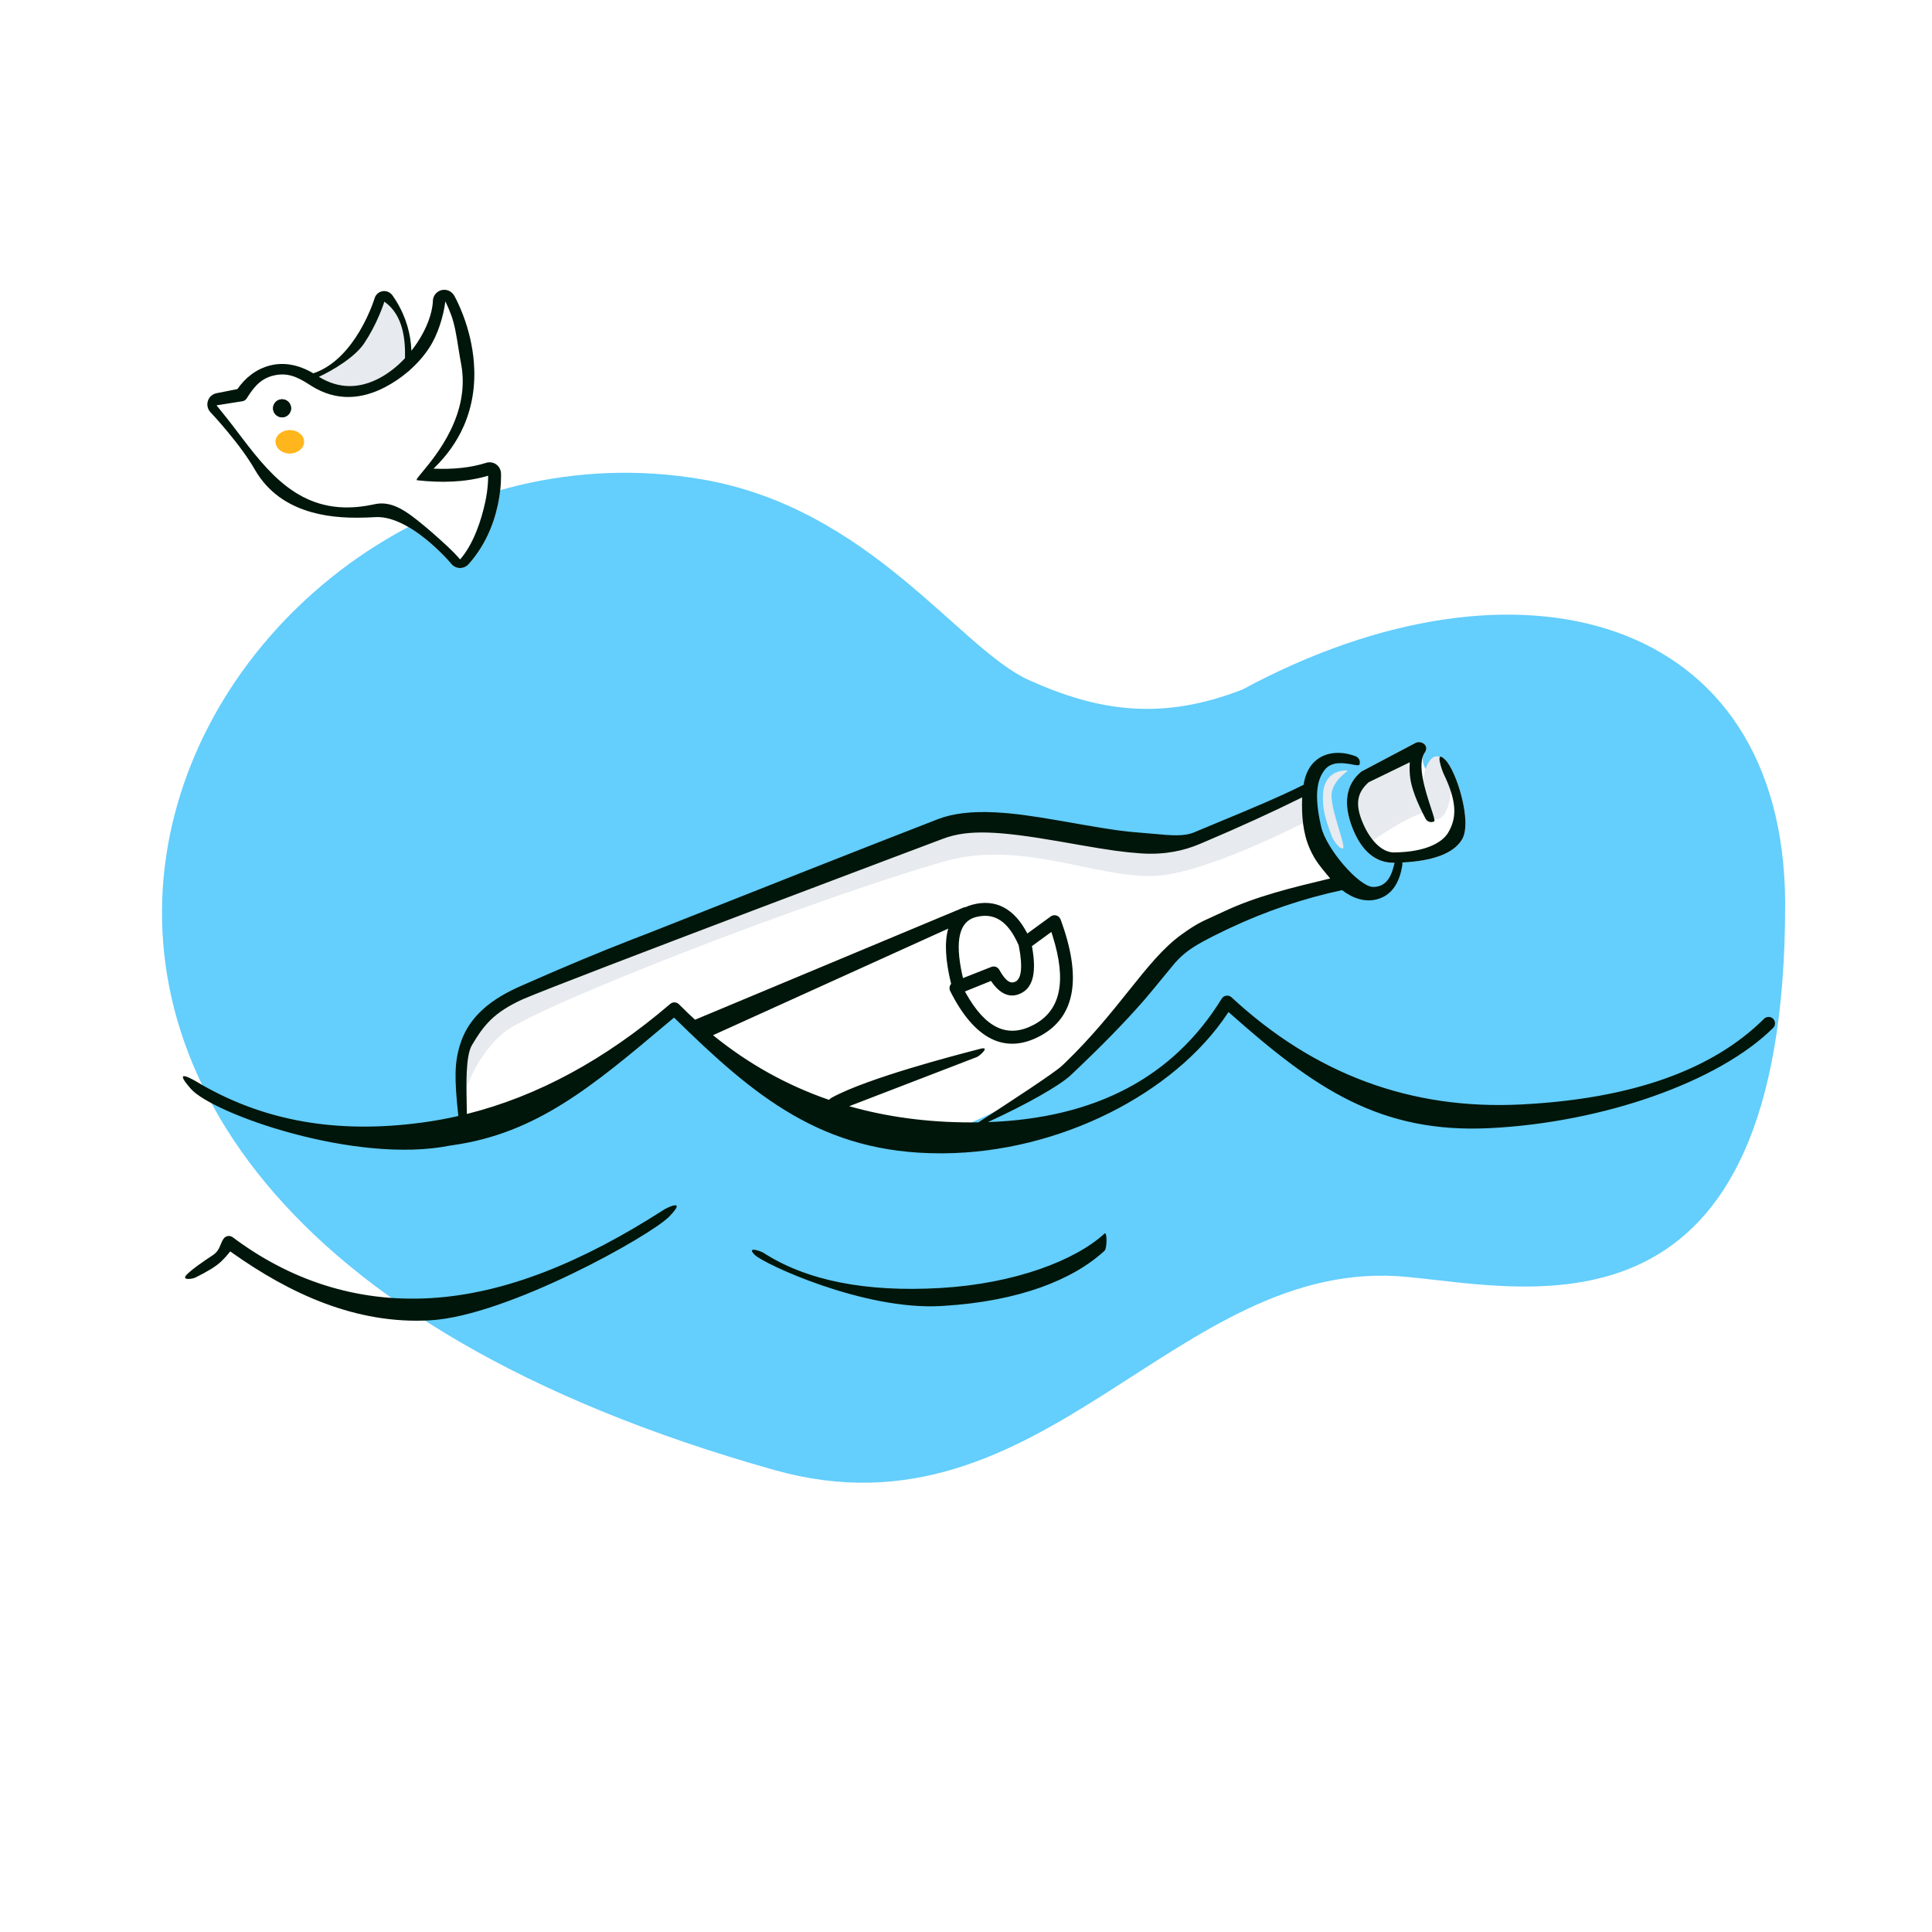
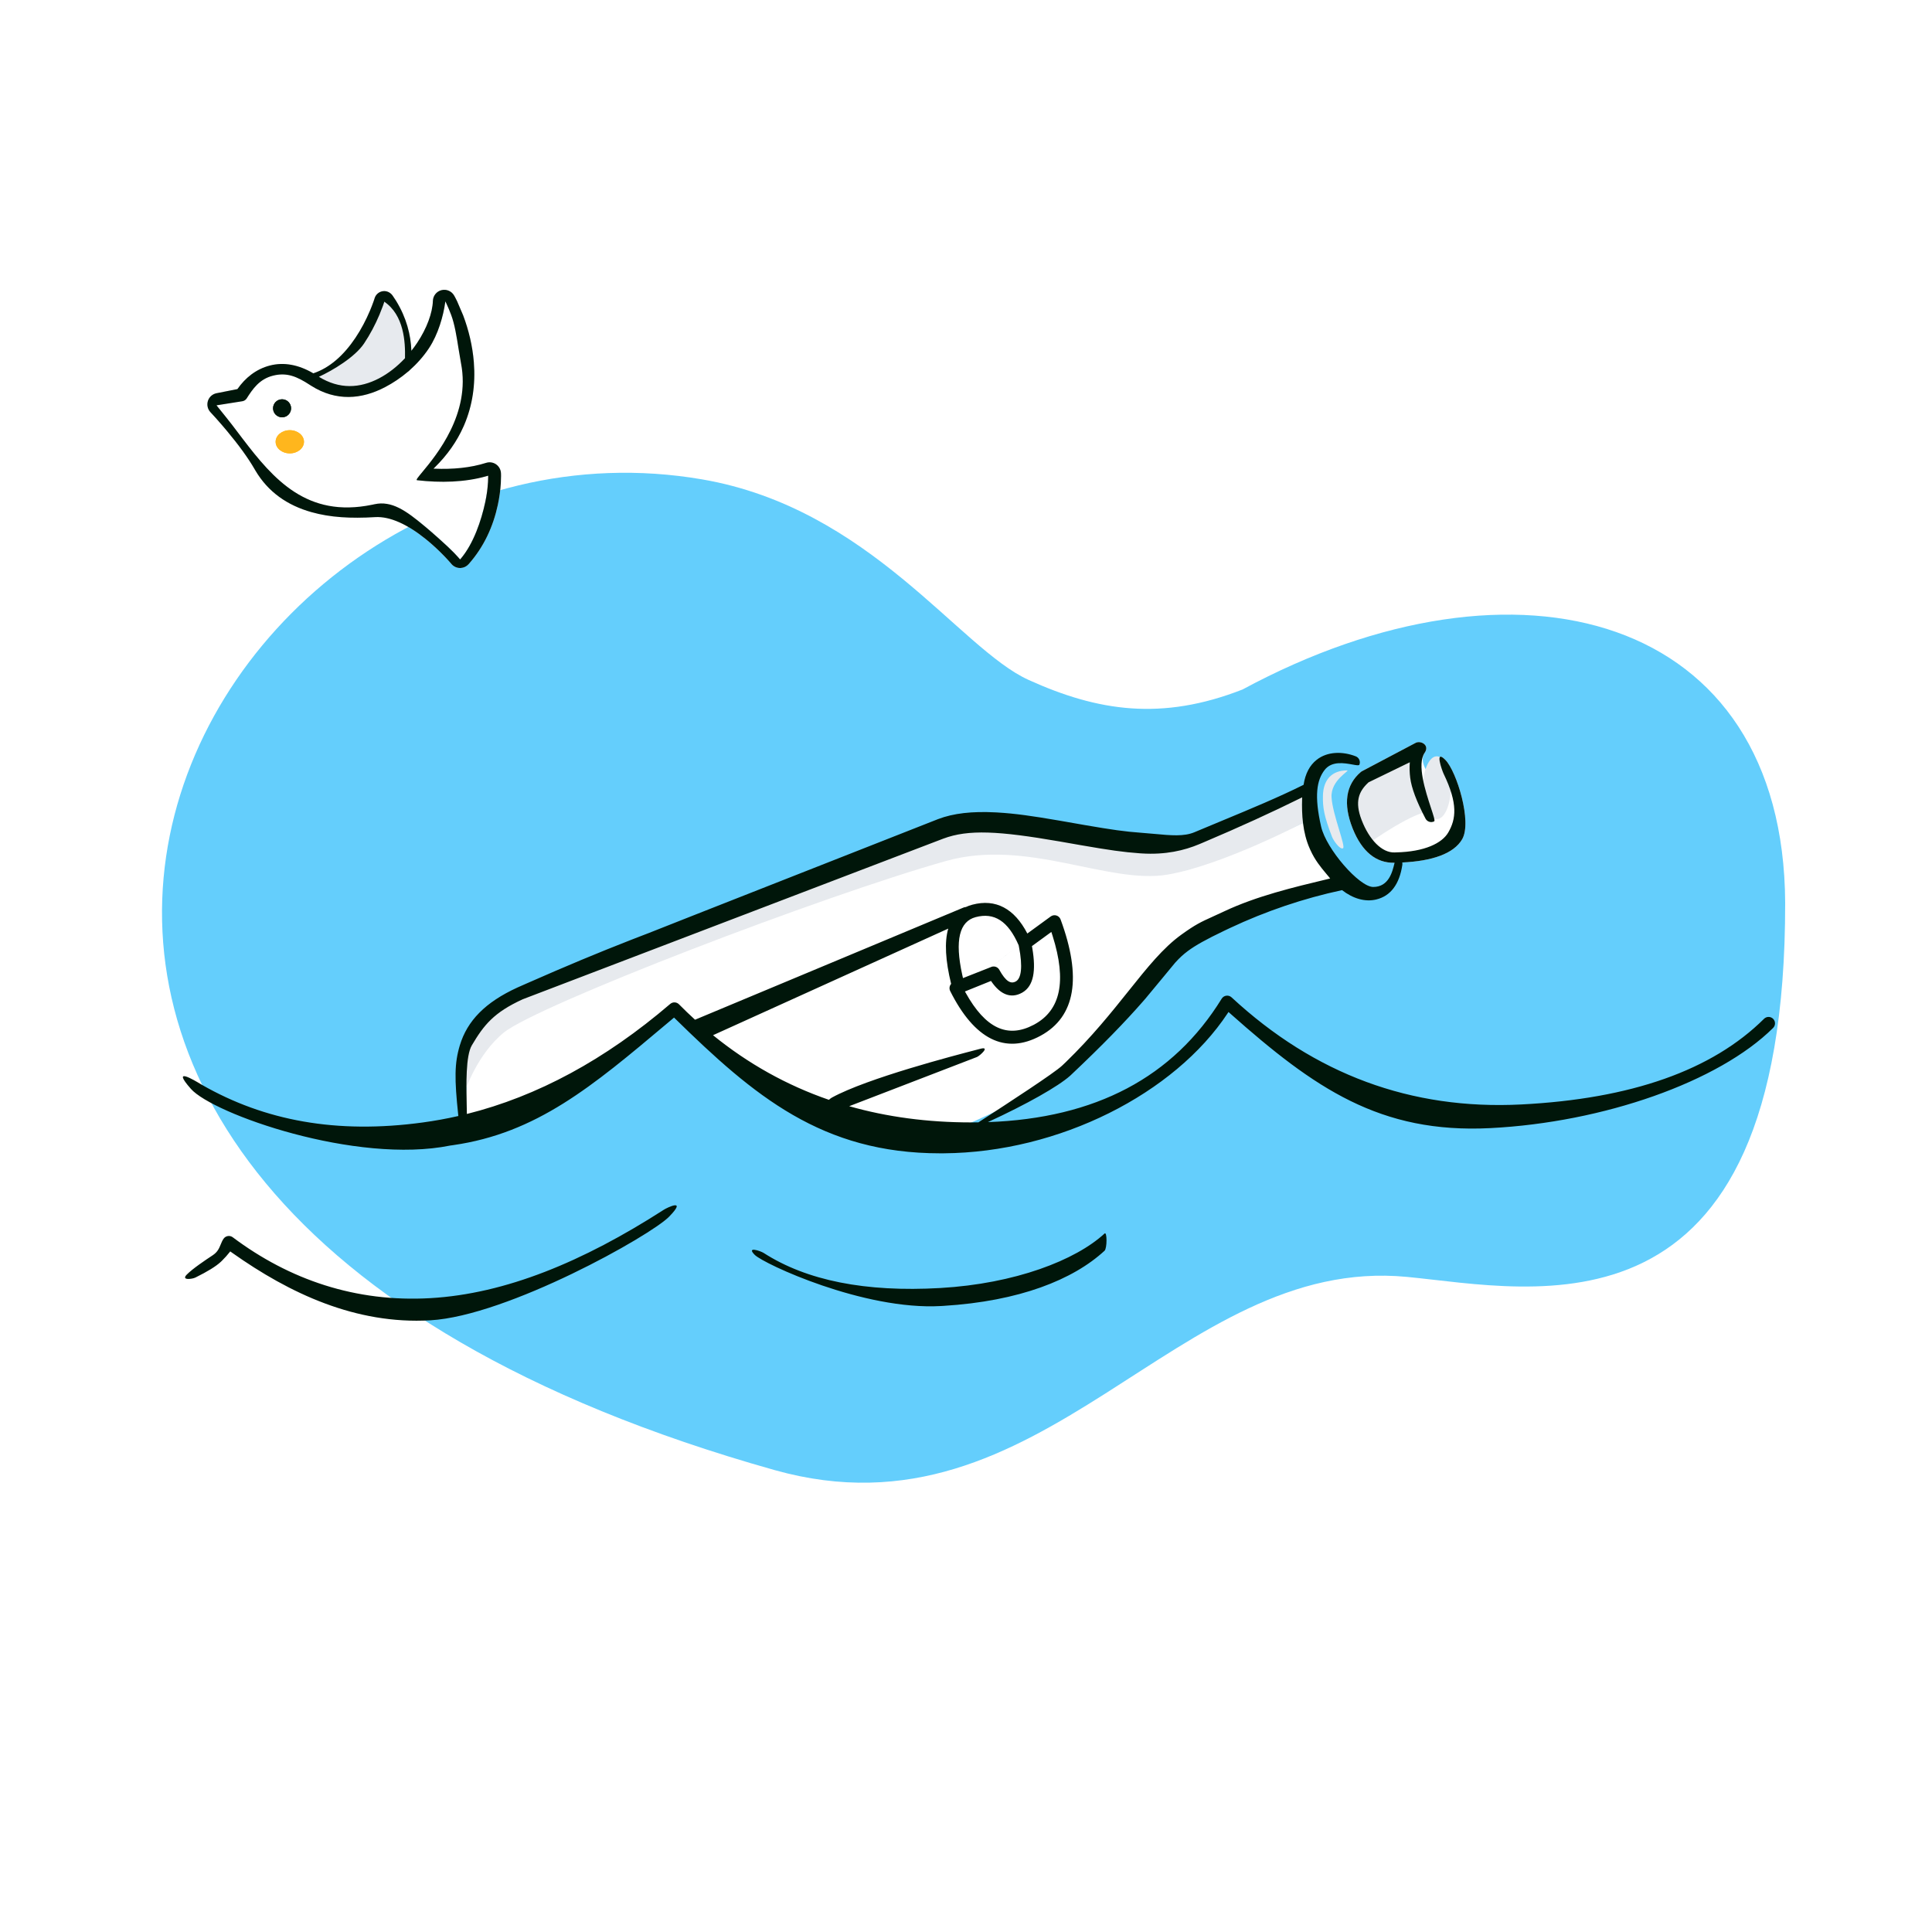
- <svg xmlns="http://www.w3.org/2000/svg" width="750" height="750" viewBox="0 0 750 750" fill="none">
-   <rect width="750" height="750" fill="white" />
-   <path fill-rule="evenodd" clip-rule="evenodd" d="M300.673 570.676C405.427 600.135 456.399 487.086 546.154 495.687C595.286 500.395 693.219 524.258 693 350.432C692.453 238.211 589.016 210.109 482.351 267.661C450.964 279.936 426.184 276.132 399.278 263.936C372.373 251.739 337.77 197.293 272.553 186.092C76.294 152.384 -91.63 460.355 300.673 570.676Z" fill="#64CEFC" />
-   <path fill-rule="evenodd" clip-rule="evenodd" d="M549.609 288.346C551.574 287.39 555.1 289.243 553.055 292.225C548.525 298.829 566.042 312.02 560.419 300.396C559.818 299.153 556.735 290.558 561.097 294.996C565.46 299.433 571.542 319.042 567.608 325.798C564.156 331.727 555.02 334.548 542.548 334.882L541.987 334.894L541.721 334.91C534.369 335.252 528.794 330.702 525.196 321.841L525.023 321.409C521.38 312.134 522.379 304.699 528.27 299.686C528.377 299.595 528.492 299.513 528.612 299.441L528.798 299.342L549.609 288.346Z" fill="white" />
-   <path fill-rule="evenodd" clip-rule="evenodd" d="M152.426 114.765C151.568 113.548 150.178 112.847 148.694 113.029C147.174 113.213 145.904 114.27 145.441 115.728L145.318 116.118C145.224 116.406 145.113 116.735 144.982 117.106C144.609 118.164 144.157 119.339 143.623 120.602C142.105 124.194 140.236 127.779 138.005 131.114C133.192 138.309 127.393 143.318 120.595 145.247C119.532 145.548 118.915 146.654 119.217 147.717C119.37 148.256 129.298 153.218 139.434 151.967C149.265 150.754 159.314 143.342 159.395 142.838L159.518 141.788L159.553 141.436C160.257 133.799 158.921 125.174 153.779 116.818C153.352 116.123 152.901 115.439 152.426 114.765Z" fill="#E7EAEE" />
-   <path fill-rule="evenodd" clip-rule="evenodd" d="M172.884 116.986L172.832 117.39C172.119 122.56 170.124 129.759 166.514 135.19C162.071 141.876 155.8 146.989 149.498 150.284C140.406 155.038 130.511 155.908 120.767 149.732L120.337 149.456C115.217 146.107 111.331 144.494 106 145.825C100.668 147.156 98.079 151.039 95.778 154.641L95.672 154.794C95.303 155.286 94.763 155.628 94.155 155.748L84.047 157.349L87.728 161.922C88.836 163.308 89.624 164.308 90.091 164.92L94.137 170.25C106.195 186.065 119.172 201.166 144.478 195.938L145.336 195.754C152.04 194.264 157.661 198.267 164.713 204.166L166.22 205.435C168.085 207.013 173.725 211.985 176.033 214.378L176.787 215.17L177.483 215.918C177.628 216.076 177.766 216.228 177.897 216.374L178.617 217.185L179.059 216.663C183.832 210.917 186.822 202.164 188.37 194.944C188.954 192.216 189.29 189.604 189.43 187.193L189.447 186.88C189.483 186.175 189.499 185.56 189.502 185.046V184.665L188.781 184.876C180.435 187.243 171.044 187.479 161.881 186.422C159.668 186.166 183.949 166.5 178.965 141.031C177.829 135.226 177.108 127.465 175.124 122.197C174.498 120.536 173.85 119.017 173.207 117.658L172.884 116.986Z" fill="white" />
-   <path fill-rule="evenodd" clip-rule="evenodd" d="M550.665 291.491L529.891 301.59C524.911 305.827 524.064 312.129 527.35 320.495C528.503 323.431 531.388 330.423 531.388 327.676C531.388 326.819 550.665 314.218 554.364 315.451C557.783 316.591 551.64 306.315 549.918 301.59L550.665 291.233L551.236 290.201" fill="#E7EAEE" />
-   <path fill-rule="evenodd" clip-rule="evenodd" d="M522.948 299.07C524.329 299.07 516.505 302.749 516.908 309.535C517.311 316.321 522.614 328.828 521.325 329.321C520.035 329.813 517.59 326.167 517.097 324.878C514.03 316.853 513.45 313.578 513.559 308.898C513.703 302.771 516.925 299.07 522.948 299.07Z" fill="#E7EAEE" />
-   <ellipse cx="557.762" cy="305.792" rx="5.4" ry="12.199" fill="#E7EAEE" />
-   <path fill-rule="evenodd" clip-rule="evenodd" d="M180.567 434.416C180.567 413.249 182.919 404.045 208.173 392.493C259.933 371.572 259.933 370.766 359.093 332.428C385.317 322.342 440.603 346.503 464.644 336.377C480.671 329.627 495.658 324.614 508.9 317.919C510.182 326.292 518.471 340.468 521.39 342.905C505.884 346.159 490.885 351.192 476.393 358.002C445.064 372.724 463.629 368.712 414.006 415.509C409.8 419.474 394.347 428.516 372.002 437.935C372.002 437.935 327.002 431.892 308.954 424.385C290.586 416.745 262.754 392.493 262.754 392.493C262.754 392.493 230.294 413.67 211.633 423.189C202.898 427.644 180.567 434.416 180.567 434.416Z" fill="white" />
-   <path fill-rule="evenodd" clip-rule="evenodd" d="M180.567 423.416C180.567 418.447 180.042 414.979 180.567 411.144C182.278 398.64 188.984 392.243 208.311 383.402C260.071 362.481 259.933 359.766 359.093 321.428C385.317 311.342 440.602 335.503 464.643 325.377C480.671 318.627 495.658 313.614 508.9 306.919C508.937 307.159 507.559 318.601 507.559 318.601C507.559 318.601 474.871 335.863 453.248 339.523C430.273 343.412 398.717 325.377 367.208 334.247C319.223 347.755 208.646 390.211 195.565 400.851C185.287 409.211 180.567 423.416 180.567 423.416Z" fill="#E7EAEE" />
-   <path fill-rule="evenodd" clip-rule="evenodd" d="M152.426 114.765C151.568 113.548 150.178 112.847 148.694 113.029C147.174 113.213 145.904 114.27 145.441 115.728L145.318 116.118C145.224 116.406 145.113 116.735 144.982 117.106C144.609 118.164 144.157 119.339 143.623 120.602C142.105 124.194 140.236 127.779 138.005 131.114C133.192 138.309 127.393 143.318 120.595 145.247C119.532 145.548 118.915 146.654 119.217 147.717C119.518 148.779 136.036 141.253 141.33 133.338C143.713 129.775 145.697 125.97 147.308 122.16C147.793 121.01 148.216 119.927 148.579 118.928L148.755 118.435C148.897 118.033 149.019 117.672 149.122 117.353C149.148 117.126 149.173 117.05 149.195 117.125C160.653 124.963 156.149 144.417 157.249 144.511C158.3 144.601 159.23 143.862 159.395 142.838L159.518 141.788L159.553 141.436C160.257 133.799 158.921 125.174 153.779 116.818C153.352 116.123 152.901 115.439 152.426 114.765Z" fill="#E7EAEE" />
-   <path fill-rule="evenodd" clip-rule="evenodd" d="M176.283 114.706L176.535 115.156L176.843 115.735C177.029 116.091 177.237 116.504 177.464 116.971C178.25 118.587 179.043 120.417 179.803 122.435C181.943 128.115 183.438 134.246 183.949 140.632C184.642 149.299 183.391 157.479 180.222 164.92L179.951 165.545C177.377 171.357 173.627 176.683 168.759 181.462L168.276 181.929L168.686 181.949C175.697 182.243 182.63 181.616 188.724 179.673C190.031 179.256 191.456 179.471 192.582 180.254C193.706 181.036 194.404 182.294 194.474 183.661L194.49 184.085L194.5 184.646V184.861C194.5 185.644 194.477 186.521 194.421 187.483C194.268 190.138 193.9 193.002 193.259 195.992C191.448 204.438 187.828 212.35 181.911 219.016C181.125 219.901 180.021 220.431 178.846 220.494L178.575 220.5C177.321 220.476 176.175 219.958 175.361 219.073L174.765 218.38L174.473 218.048L173.852 217.358L173.172 216.624C172.935 216.372 172.689 216.114 172.434 215.849C170.262 213.597 167.864 211.363 165.317 209.308C158.259 203.613 151.45 200.397 145.635 200.745C136.124 201.317 128.247 200.872 120.939 198.822C111.492 196.171 104.073 190.97 99.164 182.691L98.889 182.219C96.347 177.787 92.593 172.681 88.165 167.366C86.797 165.724 85.447 164.162 84.161 162.718L83.614 162.106C82.737 161.131 82.019 160.354 81.718 160.038C80.607 158.867 80.221 157.187 80.706 155.65L80.777 155.443C81.311 154.007 82.551 152.943 84.063 152.645L92.169 151.043L92.263 150.906C95.164 146.784 99.305 143.291 104.807 141.885C110.545 140.417 116.583 141.693 122.664 145.552L123.088 145.825C131.301 151.196 139.441 150.9 147.181 146.853C152.709 143.963 157.979 139.054 161.971 133.046C165.684 127.461 167.89 121.49 168.048 116.777C168.113 114.808 169.472 113.117 171.382 112.634C173.294 112.151 175.294 112.998 176.283 114.706ZM172.884 116.986L172.832 117.39C172.12 122.56 170.124 129.759 166.515 135.19C162.071 141.876 155.8 146.989 149.498 150.284C140.407 155.038 130.511 155.908 120.767 149.732L120.337 149.456C115.217 146.107 111.331 144.494 106 145.825C100.669 147.156 98.079 151.039 95.778 154.641L95.672 154.794C95.303 155.286 94.764 155.628 94.155 155.748L84.047 157.349L87.728 161.922C88.836 163.308 89.624 164.308 90.091 164.92L94.137 170.25C106.195 186.065 119.172 201.166 144.478 195.938L145.336 195.754C152.04 194.264 157.661 198.267 164.713 204.166L166.22 205.435C168.085 207.013 173.725 211.985 176.033 214.378L176.787 215.17L177.483 215.918C177.628 216.076 177.766 216.228 177.898 216.374L178.617 217.185L179.059 216.663C183.832 210.917 186.822 202.164 188.37 194.944C188.955 192.216 189.29 189.604 189.43 187.193L189.447 186.88C189.483 186.175 189.499 185.56 189.502 185.046V184.665L188.781 184.876C180.435 187.243 171.044 187.479 161.881 186.422C159.668 186.166 183.949 166.5 178.965 141.031C177.829 135.226 177.108 127.465 175.124 122.197C174.499 120.536 173.85 119.017 173.207 117.658L172.884 116.986Z" fill="#E7EAEE" />
-   <path fill-rule="evenodd" clip-rule="evenodd" d="M109.5 162C111.43 162 113 160.43 113 158.5C113 156.57 111.43 155 109.5 155C107.57 155 106 156.57 106 158.5C106 160.43 107.57 162 109.5 162Z" fill="#00160A" />
-   <ellipse cx="112.5" cy="171.5" rx="5.5" ry="4.5" fill="#FFB61D" />
-   <ellipse cx="112.5" cy="171.5" rx="5.5" ry="4.5" fill="#FFB61D" />
-   <path fill-rule="evenodd" clip-rule="evenodd" d="M176.283 114.706L176.535 115.156L176.843 115.735C177.029 116.091 177.237 116.504 177.464 116.971C178.25 118.587 179.044 120.417 179.804 122.435C181.943 128.115 183.439 134.246 183.949 140.632C184.642 149.299 183.391 157.479 180.223 164.92L179.951 165.545C177.377 171.357 173.627 176.683 168.759 181.462L168.276 181.929L168.686 181.949C175.697 182.243 182.63 181.616 188.724 179.673C190.031 179.256 191.456 179.471 192.582 180.254C193.706 181.036 194.404 182.294 194.474 183.661L194.49 184.085L194.5 184.646V184.861C194.5 185.644 194.477 186.521 194.421 187.483C194.268 190.138 193.9 193.002 193.259 195.992C191.448 204.438 187.828 212.35 181.911 219.016C181.126 219.901 180.021 220.431 178.846 220.494L178.575 220.5C177.321 220.476 176.175 219.958 175.361 219.073L174.765 218.38L174.473 218.048L173.852 217.358L173.172 216.624C172.935 216.372 172.689 216.114 172.434 215.849C170.262 213.597 167.864 211.363 165.317 209.308C158.259 203.613 151.45 200.397 145.635 200.745C136.124 201.317 128.247 200.872 120.939 198.822C111.492 196.171 104.073 190.97 99.164 182.691L98.889 182.219C96.347 177.787 92.594 172.681 88.166 167.366C86.797 165.724 85.448 164.162 84.161 162.718L83.614 162.106C82.737 161.131 82.019 160.354 81.718 160.038C80.607 158.867 80.221 157.187 80.706 155.65L80.778 155.443C81.311 154.007 82.551 152.943 84.063 152.645L92.169 151.043L92.264 150.906C95.164 146.784 99.305 143.291 104.807 141.885C110.222 140.5 115.904 141.558 121.637 144.924C127.988 142.796 133.44 137.938 138.005 131.114C140.236 127.779 142.105 124.194 143.623 120.602C144.157 119.339 144.609 118.164 144.982 117.106C145.113 116.735 145.224 116.406 145.318 116.118L145.441 115.728C145.904 114.27 147.174 113.213 148.694 113.029C150.178 112.847 151.568 113.548 152.426 114.765C152.901 115.439 153.352 116.123 153.779 116.818C157.77 123.304 159.469 129.953 159.7 136.175C160.494 135.171 161.254 134.127 161.971 133.046C165.684 127.461 167.89 121.49 168.048 116.777C168.113 114.808 169.472 113.117 171.382 112.634C173.295 112.151 175.294 112.998 176.283 114.706ZM147.181 146.853C139.663 150.784 131.767 151.176 123.794 146.273C129.162 143.791 137.776 138.652 141.33 133.338C143.713 129.775 145.697 125.97 147.308 122.16C147.794 121.01 148.216 119.927 148.579 118.928L148.755 118.435C148.897 118.033 149.019 117.672 149.122 117.353C149.148 117.126 149.173 117.05 149.195 117.125C156.811 122.335 157.375 132.678 157.219 139.055C154.158 142.321 150.723 145.001 147.181 146.853ZM149.498 150.284C152.549 148.689 155.592 146.668 158.425 144.248C158.643 144.121 158.835 143.954 158.992 143.756C161.791 141.287 164.366 138.422 166.515 135.19C170.124 129.759 172.12 122.56 172.832 117.39L172.884 116.986L173.208 117.658C173.85 119.017 174.499 120.536 175.124 122.197C176.505 125.863 177.274 130.737 177.997 135.318L177.997 135.318L177.997 135.318C178.313 137.32 178.62 139.266 178.965 141.031C182.785 160.552 169.413 176.664 163.956 183.24C162.293 185.244 161.364 186.362 161.881 186.422C171.044 187.479 180.435 187.243 188.781 184.876L189.502 184.665V185.046C189.5 185.56 189.483 186.175 189.447 186.88L189.43 187.193C189.29 189.604 188.955 192.216 188.37 194.944C186.822 202.164 183.833 210.917 179.059 216.663L178.617 217.185L177.898 216.374C177.767 216.228 177.628 216.076 177.483 215.918L176.787 215.17L176.033 214.378C173.725 211.985 168.085 207.013 166.22 205.435L164.713 204.166C157.661 198.267 152.04 194.264 145.336 195.754L144.478 195.938C119.172 201.166 106.195 186.065 94.137 170.25L90.091 164.92C89.624 164.308 88.836 163.308 87.728 161.922L84.047 157.349L94.156 155.748C94.764 155.628 95.303 155.286 95.672 154.794L95.778 154.641C98.079 151.039 100.669 147.156 106 145.825C111.332 144.494 115.217 146.107 120.337 149.456L120.767 149.732C130.511 155.908 140.407 155.038 149.498 150.284ZM549.609 288.346C551.574 287.39 555.1 289.243 553.055 292.225C549.958 296.74 553.399 307.224 555.494 313.61L555.494 313.61L555.494 313.611L555.495 313.611L555.495 313.612C556.464 316.565 557.145 318.641 556.758 318.843C555.534 319.483 554.024 319.009 553.384 317.786C549.921 311.159 547.933 305.897 547.437 301.898C547.19 299.907 547.135 297.982 547.275 296.125L547.293 295.91L531.283 303.692L531.081 303.878C527.467 307.269 525.877 311.205 528.521 318.177L528.677 318.581C531.549 325.891 536.409 331.135 541.465 330.917L541.861 330.896C553.097 330.671 559.813 327.289 562.21 323.172C565.225 317.995 566.043 312.02 560.42 300.396C559.818 299.153 556.735 290.558 561.097 294.996C565.46 299.433 571.542 319.042 567.608 325.798C564.324 331.438 555.897 334.265 544.348 334.815C544.416 335.109 544.431 335.42 544.384 335.737C543.29 343.161 539.902 347.831 534.235 349.182C529.902 350.215 525.245 348.846 520.979 345.548C505.992 348.767 491.485 353.672 477.456 360.264L475.378 361.249C468.221 364.668 464.116 366.959 461.119 369.187C459.361 370.494 457.909 371.832 456.348 373.555L456.096 373.841C455.339 374.719 453.689 376.735 451.811 379.028L451.807 379.033L451.805 379.036L451.805 379.036L451.803 379.038L451.797 379.046L451.794 379.049C449.296 382.101 446.399 385.639 444.669 387.641L443.833 388.604C436.792 396.672 427.918 405.825 415.721 417.327L415.379 417.641C410.806 421.727 398.654 428.636 383.5 435.603C425.322 434.117 455.478 418.154 474.258 387.688C475.084 386.348 476.929 386.096 478.085 387.166C510.378 417.074 547.795 430.915 590.481 428.753C633.281 426.586 664.688 415.462 684.801 395.491C685.781 394.518 687.364 394.523 688.336 395.503C689.309 396.483 689.304 398.066 688.324 399.039C667.225 419.99 622.43 435.711 578.501 437.935C535.78 440.098 510.29 422.495 477.697 393.563L476.9 392.851L476.615 393.29C455.973 424.573 411.125 447.389 366.37 447.712L364.968 447.717C319.19 447.717 292.789 425.552 261.905 395.256L261.664 395.018L261.554 395.113L260.747 395.791L259.574 396.778L258.856 397.382C229.917 421.736 208.324 439.907 175.843 444.55L174.807 444.694C138.183 452.104 82.639 432.367 74.103 422.692C66.282 413.828 75.405 419.338 77.909 420.85L77.909 420.85C78.138 420.989 78.311 421.093 78.412 421.151C102.652 435.029 130.6 440.314 164.131 435.74C168.759 435.109 173.357 434.273 177.926 433.233L177.873 432.741C176.409 418.835 176.401 412.758 178.51 405.782C181.38 396.293 188.346 389.084 200.878 383.351L204.329 381.826C219.809 375.003 232.103 369.881 244.855 364.905L245.789 364.541C247.219 363.985 248.668 363.425 250.147 362.857L251.596 362.305C252.119 362.12 258.934 359.418 269.297 355.31L269.3 355.308L269.327 355.298L269.332 355.296L269.335 355.295C293.287 345.799 336.144 328.809 364.103 317.999C370.15 315.673 377.474 314.9 386.455 315.364L387.229 315.406C393.958 315.802 400.576 316.716 411.426 318.593L420.958 320.262C431.603 322.105 436.76 322.831 442.782 323.26C444.675 323.395 446.475 323.563 448.184 323.721L448.185 323.721C454.517 324.31 459.613 324.784 463.673 323.073C467.285 321.552 470.825 320.084 474.294 318.645L474.295 318.644C485.642 313.938 496.226 309.547 506.048 304.665C506.722 300.297 508.443 297.072 511.14 294.948C515.301 291.672 521.19 291.617 526.297 293.603C527.584 294.103 528.221 295.552 527.721 296.839C527.559 297.255 526.519 297.064 525.047 296.792C521.969 296.225 517.004 295.309 514.234 298.876C511.151 302.844 510.128 308.923 512.857 320.893C514.835 329.568 527.659 344.318 533.075 344.318C539.114 344.318 540.526 338.456 541.327 335.131L541.378 334.923C534.196 335.109 528.738 330.564 525.196 321.841L525.024 321.409C521.381 312.134 522.38 304.699 528.271 299.686C528.378 299.595 528.492 299.513 528.613 299.441L528.798 299.342L549.609 288.346ZM516.366 341.029C516.113 340.723 515.863 340.409 515.616 340.088C515.522 339.987 515.432 339.887 515.354 339.793C515.127 339.516 514.893 339.235 514.655 338.949C512.717 336.621 510.472 333.925 508.714 330.036L508.459 329.469C505.639 323.152 505.303 316.057 505.476 310.206L505.502 309.526L505.353 309.602C493.702 315.368 481.028 321.153 467.331 326.956L465.614 327.681C459.75 330.151 452.425 331.896 443.145 331.297L442.427 331.248C436.087 330.796 430.753 330.038 419.57 328.096L411.221 326.633C387.685 322.558 375.907 321.922 366.201 325.551C366.201 325.551 221.468 379.995 202.932 387.91C191.658 393.067 187.833 397.919 183.171 405.782C180.76 409.849 181.003 421.067 181.173 428.859L181.173 428.861C181.201 430.168 181.228 431.378 181.239 432.442C208.606 425.597 234.912 411.369 260.174 389.726C261.17 388.872 262.656 388.934 263.578 389.866C265.622 391.932 267.7 393.929 269.812 395.855L374.036 352.311C374.322 352.192 374.617 352.13 374.909 352.119C375.695 351.749 376.541 351.442 377.45 351.201C386.538 348.785 393.795 352.715 398.81 362.391L407.894 355.765C409.234 354.787 411.137 355.361 411.712 356.917C420.003 379.322 417.587 394.674 403.936 402.081C390.169 409.551 378.197 403.392 368.864 384.721C368.39 383.773 368.576 382.679 369.231 381.941C367.006 372.902 366.593 365.7 368.107 360.485L276.793 401.866C290.447 412.951 305.441 421.312 321.784 426.951C322.158 426.594 322.562 426.286 322.96 426.068C336.726 418.528 370.642 409.719 379.02 407.544C379.745 407.355 380.279 407.217 380.592 407.133C384.522 406.08 380.495 409.753 379.309 410.3L379.157 410.364L329.655 429.427C344.381 433.621 360.149 435.717 376.968 435.717C377.924 435.717 378.874 435.71 379.819 435.696L380.927 434.976L380.928 434.975L380.928 434.975L380.93 434.974C391.517 428.093 409.217 416.588 412.29 413.69L413.724 412.334C423.916 402.444 431.502 392.956 438.123 384.675C445.387 375.588 451.491 367.953 458.604 362.832C464.135 358.85 466.139 357.94 470.849 355.802C472.109 355.229 473.563 354.57 475.33 353.739C487.824 347.868 502.012 344.468 515.331 341.277L516.366 341.029ZM378.734 356.033C385.936 354.118 391.329 357.5 395.44 366.944L384.818 375.365L384.808 375.369L373.832 379.699L373.558 378.495C370.552 364.871 372.511 357.688 378.734 356.033ZM395.44 366.944L384.827 375.361C385.04 375.277 385.259 375.224 385.478 375.201C385.679 375.179 385.88 375.183 386.077 375.209C386.543 375.272 386.985 375.465 387.349 375.77C387.588 375.97 387.792 376.216 387.946 376.503C390.451 381.013 392.388 382.088 394.354 380.985C396.436 379.818 397.09 375.429 395.569 367.588L395.44 366.944ZM257.739 469.594C258.9 468.847 266.914 464.937 259.777 472.286C252.64 479.636 197.056 510.816 167.052 512.543C138.133 514.207 112.457 502.129 90.118 486.322L89.377 485.794L89.23 485.985C88.241 487.239 87.225 488.376 86.18 489.398L85.731 489.828C83.839 491.605 80.564 493.615 75.832 495.952C74.594 496.564 70.22 497.126 72.484 494.818C74.747 492.51 79.701 489.186 82.586 487.281C84.472 486.036 85.067 484.579 85.658 483.134C85.971 482.368 86.283 481.605 86.785 480.879C87.592 479.712 89.206 479.449 90.341 480.3C112.364 496.806 138.09 505.604 167.052 503.938C196.134 502.264 226.168 489.907 257.739 469.594ZM428.787 485.534C429.802 484.598 429.802 477.918 428.787 478.854C417.554 489.219 394.037 498.335 365.018 500.005C335.962 501.678 313.118 497.109 296.441 486.386C295.28 485.639 289.532 483.664 292.986 487.136C296.441 490.609 335.275 508.725 365.305 506.997L366.205 506.944C395.794 505.138 416.655 496.728 428.787 485.534ZM408.276 362.233L408.125 361.783L400.598 367.275L400.737 368.052C402.25 376.904 401.218 382.691 397.02 385.218L396.8 385.346C392.424 387.8 388.305 386.067 384.862 381.025L384.71 380.8L374.589 384.888L374.823 385.313C382.56 399.274 391.134 403.157 401.225 397.861L401.551 397.687C411.686 392.187 414.182 380.964 408.626 363.321L408.276 362.233ZM113 158.5C113 160.43 111.43 162 109.5 162C107.57 162 106 160.43 106 158.5C106 156.57 107.57 155 109.5 155C111.43 155 113 156.57 113 158.5Z" fill="#00160A" />
+ <svg xmlns="http://www.w3.org/2000/svg" width="750" height="750" fill="none">
+   <path fill="#fff" d="M0 0h750v750H0z" />
+   <g fill-rule="evenodd">
+     <path d="M300.673 570.676c104.754 29.459 155.726-83.59 245.481-74.989 49.132 4.708 147.065 28.571 146.846-145.255-.547-112.221-103.984-140.323-210.649-82.771-31.387 12.275-56.167 8.471-83.073-3.725s-61.508-66.643-126.725-77.844C76.294 152.384-91.63 460.355 300.673 570.676z" fill="#64cefc" />
+     <path d="M549.609 288.346c1.965-.956 5.491.897 3.446 3.879-4.53 6.604 12.987 19.795 7.364 8.171-.601-1.243-3.684-9.838.678-5.4s10.445 24.046 6.511 30.802c-3.452 5.929-12.588 8.75-25.06 9.084l-.561.012-.266.016c-7.352.342-12.927-4.208-16.525-13.069l-.173-.432c-3.643-9.275-2.644-16.71 3.247-21.723a2.57 2.57 0 0 1 .342-.245l.186-.099 20.811-10.996z" fill="#fff" />
+     <path d="M152.426 114.765c-.858-1.217-2.248-1.918-3.732-1.736a3.91 3.91 0 0 0-3.253 2.699l-.123.39-.336.988-1.359 3.496c-1.518 3.592-3.387 7.177-5.618 10.512-4.813 7.195-10.612 12.204-17.41 14.133a2 2 0 0 0-1.378 2.47c.153.539 10.081 5.501 20.217 4.25 9.831-1.213 19.88-8.625 19.961-9.129l.123-1.05.035-.352c.704-7.637-.632-16.262-5.774-24.618-.427-.695-.878-1.379-1.353-2.053z" fill="#e7eaee" />
+     <path d="M172.884 116.986l-.052.404c-.713 5.17-2.708 12.369-6.318 17.8-4.443 6.686-10.714 11.799-17.016 15.094-9.092 4.754-18.987 5.624-28.731-.552l-.43-.276c-5.12-3.349-9.006-4.962-14.337-3.631s-7.921 5.214-10.222 8.816l-.106.153c-.369.492-.909.834-1.517.954l-10.108 1.601 3.681 4.573 2.363 2.998 4.046 5.33c12.058 15.815 25.035 30.916 50.341 25.688l.858-.184c6.704-1.49 12.325 2.513 19.377 8.412l1.507 1.269c1.865 1.578 7.505 6.55 9.813 8.943l.754.792.696.748.414.456.72.811.442-.522c4.773-5.746 7.763-14.499 9.311-21.719a51.4 51.4 0 0 0 1.06-7.751l.017-.313a40.92 40.92 0 0 0 .055-1.834v-.381l-.721.211c-8.346 2.367-17.737 2.603-26.9 1.546-2.213-.256 22.068-19.922 17.084-45.391-1.136-5.805-1.857-13.566-3.841-18.834-.626-1.661-1.274-3.18-1.917-4.539l-.323-.672z" fill="#fff" />
+     <path d="M550.665 291.491l-20.774 10.099c-4.98 4.237-5.827 10.539-2.541 18.905 1.153 2.936 4.038 9.928 4.038 7.181 0-.857 19.277-13.458 22.976-12.225 3.419 1.14-2.724-9.136-4.446-13.861l.747-10.357.571-1.032m-28.288 8.869c1.381 0-6.443 3.679-6.04 10.465s5.706 19.293 4.417 19.786-3.735-3.154-4.228-4.443c-3.067-8.025-3.647-11.3-3.538-15.98.144-6.127 3.366-9.828 9.389-9.828z" fill="#e7eaee" />
+   </g>
+   <ellipse cx="557.762" cy="305.792" rx="5.4" ry="12.199" fill="#e7eaee" />
+   <g fill-rule="evenodd">
+     <path d="M180.567 434.416c0-21.167 2.352-30.371 27.606-41.923 51.76-20.921 51.76-21.727 150.92-60.065 26.224-10.086 81.51 14.075 105.551 3.949 16.027-6.75 31.014-11.763 44.256-18.458 1.282 8.373 9.571 22.549 12.49 24.986-15.506 3.254-30.505 8.287-44.997 15.097-31.329 14.722-12.764 10.71-62.387 57.507-4.206 3.965-19.659 13.007-42.004 22.426 0 0-45-6.043-63.048-13.55-18.368-7.64-46.2-31.892-46.2-31.892s-32.46 21.177-51.121 30.696c-8.735 4.455-31.066 11.227-31.066 11.227z" fill="#fff" />
+     <g fill="#e7eaee">
+       <path d="M180.567 423.416c0-4.969-.525-8.437 0-12.272 1.711-12.504 8.417-18.901 27.744-27.742 51.76-20.921 51.622-23.636 150.782-61.974 26.224-10.086 81.509 14.075 105.55 3.949 16.028-6.75 31.015-11.763 44.257-18.458.037.24-1.341 11.682-1.341 11.682s-32.688 17.262-54.311 20.922c-22.975 3.889-54.531-14.146-86.04-5.276-47.985 13.508-158.562 55.964-171.643 66.604-10.278 8.36-14.998 22.565-14.998 22.565zm-28.141-308.651c-.858-1.217-2.248-1.918-3.732-1.736a3.91 3.91 0 0 0-3.253 2.699l-.123.39-.336.988-1.359 3.496c-1.518 3.592-3.387 7.177-5.618 10.512-4.813 7.195-10.612 12.204-17.41 14.133a2 2 0 0 0-1.378 2.47c.301 1.062 16.819-6.464 22.113-14.379 2.383-3.563 4.367-7.368 5.978-11.178a68.89 68.89 0 0 0 1.271-3.232l.176-.493.367-1.082c.026-.227.051-.303.073-.228 11.458 7.838 6.954 27.292 8.054 27.386a2 2 0 0 0 2.146-1.673l.123-1.05.035-.352c.704-7.637-.632-16.262-5.774-24.618-.427-.695-.878-1.379-1.353-2.053z" />
+       <path d="M176.283 114.706l.252.45.308.579.621 1.236 2.339 5.464c2.14 5.68 3.635 11.811 4.146 18.197.693 8.667-.558 16.847-3.727 24.288l-.271.625c-2.574 5.812-6.324 11.138-11.192 15.917l-.483.467.41.02c7.011.294 13.944-.333 20.038-2.276a4.41 4.41 0 0 1 3.858.581c1.124.782 1.822 2.04 1.892 3.407l.016.424.01.561v.215c0 .783-.023 1.66-.079 2.622a56.12 56.12 0 0 1-1.162 8.509c-1.811 8.446-5.431 16.358-11.348 23.024-.786.885-1.89 1.415-3.065 1.478l-.271.006a4.45 4.45 0 0 1-3.214-1.427l-.596-.693-.292-.332-.621-.69-.68-.734-.738-.775c-2.172-2.252-4.57-4.486-7.117-6.541-7.058-5.695-13.867-8.911-19.682-8.563-9.511.572-17.388.127-24.696-1.923-9.447-2.651-16.866-7.852-21.775-16.131l-.275-.472c-2.542-4.432-6.295-9.538-10.723-14.853a186.63 186.63 0 0 0-4.005-4.648l-.547-.612-1.895-2.068c-1.111-1.171-1.497-2.851-1.012-4.388l.071-.207c.533-1.436 1.774-2.5 3.285-2.798l8.106-1.602.094-.137c2.901-4.122 7.042-7.615 12.544-9.021 5.738-1.468 11.776-.192 17.857 3.667l.424.273c8.213 5.371 16.353 5.075 24.093 1.028 5.528-2.89 10.798-7.799 14.79-13.807 3.713-5.585 5.919-11.556 6.077-16.269.065-1.969 1.424-3.66 3.334-4.143s3.912.364 4.901 2.072zm-3.399 2.28l-.052.404c-.712 5.17-2.708 12.369-6.317 17.8-4.444 6.686-10.715 11.799-17.017 15.094-9.091 4.754-18.987 5.624-28.731-.552l-.43-.276c-5.12-3.349-9.006-4.962-14.337-3.631s-7.921 5.214-10.222 8.816l-.105.153c-.369.492-.909.834-1.517.954l-10.108 1.601 3.681 4.573 2.363 2.998 4.046 5.33c12.058 15.815 25.035 30.916 50.341 25.688l.858-.184c6.704-1.49 12.325 2.513 19.377 8.412l1.507 1.269c1.865 1.578 7.505 6.55 9.813 8.943l.754.792.696.748.415.456.719.811.442-.522c4.773-5.746 7.763-14.499 9.311-21.719.585-2.728.92-5.34 1.06-7.751l.017-.313a40.92 40.92 0 0 0 .055-1.834v-.381l-.721.211c-8.346 2.367-17.737 2.603-26.9 1.546-2.213-.256 22.068-19.922 17.084-45.391-1.136-5.805-1.857-13.566-3.841-18.834a60.28 60.28 0 0 0-1.917-4.539l-.323-.672z" />
+     </g>
+     <path d="M109.5 162c1.93 0 3.5-1.57 3.5-3.5s-1.57-3.5-3.5-3.5-3.5 1.57-3.5 3.5 1.57 3.5 3.5 3.5z" fill="#00160a" />
+   </g>
+   <g fill="#ffb61d">
+     <ellipse cx="112.5" cy="171.5" rx="5.5" ry="4.5" />
+     <ellipse cx="112.5" cy="171.5" rx="5.5" ry="4.5" />
+   </g>
+   <path fill-rule="evenodd" d="M176.283 114.706l.252.45.308.579.621 1.236 2.34 5.464c2.139 5.68 3.635 11.811 4.145 18.197.693 8.667-.558 16.847-3.726 24.288l-.272.625c-2.574 5.812-6.324 11.138-11.192 15.917l-.483.467.41.02c7.011.294 13.944-.333 20.038-2.276a4.41 4.41 0 0 1 3.858.581c1.124.782 1.822 2.04 1.892 3.407l.016.424.01.561v.215c0 .783-.023 1.66-.079 2.622a56.12 56.12 0 0 1-1.162 8.509c-1.811 8.446-5.431 16.358-11.348 23.024-.785.885-1.89 1.415-3.065 1.478l-.271.006a4.45 4.45 0 0 1-3.214-1.427l-.596-.693-.292-.332-.621-.69-.68-.734-.738-.775c-2.172-2.252-4.57-4.486-7.117-6.541-7.058-5.695-13.867-8.911-19.682-8.563-9.511.572-17.388.127-24.696-1.923-9.447-2.651-16.866-7.852-21.775-16.131l-.275-.472c-2.542-4.432-6.295-9.538-10.723-14.853a186.63 186.63 0 0 0-4.005-4.648l-.547-.612-1.895-2.068c-1.111-1.171-1.497-2.851-1.012-4.388l.071-.207c.533-1.436 1.774-2.5 3.285-2.798l8.106-1.602.094-.137c2.901-4.122 7.042-7.615 12.543-9.021 5.415-1.385 11.097-.327 16.83 3.039 6.351-2.128 11.803-6.986 16.368-13.81 2.231-3.335 4.1-6.92 5.618-10.512a61.74 61.74 0 0 0 1.359-3.496l.336-.988.123-.39a3.91 3.91 0 0 1 3.253-2.699c1.484-.182 2.874.519 3.732 1.736.475.674.926 1.358 1.353 2.053 3.991 6.486 5.69 13.135 5.921 19.357a46.35 46.35 0 0 0 2.271-3.129c3.713-5.585 5.919-11.556 6.077-16.269.065-1.969 1.424-3.66 3.334-4.143s3.912.364 4.901 2.072zm-29.102 32.147c-7.518 3.931-15.414 4.323-23.387-.58 5.368-2.482 13.982-7.621 17.536-12.935 2.383-3.563 4.367-7.368 5.978-11.178a67.81 67.81 0 0 0 1.271-3.232l.176-.493.367-1.082c.026-.227.051-.303.073-.228 7.616 5.21 8.18 15.553 8.024 21.93-3.061 3.266-6.496 5.946-10.038 7.798zm2.317 3.431c3.051-1.595 6.094-3.616 8.927-6.036.218-.127.41-.294.567-.492 2.799-2.469 5.374-5.334 7.523-8.566 3.609-5.431 5.605-12.63 6.317-17.8l.052-.404.324.672a60.71 60.71 0 0 1 1.916 4.539c1.381 3.666 2.15 8.54 2.873 13.121h0l.968 5.713c3.82 19.521-9.552 35.633-15.009 42.209-1.663 2.004-2.592 3.122-2.075 3.182 9.163 1.057 18.554.821 26.9-1.546l.721-.211v.381a39.47 39.47 0 0 1-.055 1.834l-.017.313c-.14 2.411-.475 5.023-1.06 7.751-1.548 7.22-4.537 15.973-9.311 21.719l-.442.522-.719-.811-.415-.456-.696-.748-.754-.792c-2.308-2.393-7.948-7.365-9.813-8.943l-1.507-1.269c-7.052-5.899-12.673-9.902-19.377-8.412l-.858.184c-25.306 5.228-38.283-9.873-50.341-25.688l-4.046-5.33c-.467-.612-1.255-1.612-2.362-2.998l-3.681-4.573 10.108-1.601c.608-.12 1.148-.462 1.517-.954l.105-.153c2.302-3.602 4.891-7.485 10.222-8.816s9.217.282 14.337 3.631l.43.276c9.744 6.176 19.64 5.306 28.731.552zm400.111 138.062c1.965-.956 5.491.897 3.446 3.879-3.097 4.515.344 14.999 2.439 21.385h0v.001h.001v.001c.969 2.953 1.65 5.029 1.263 5.231a2.5 2.5 0 0 1-3.374-1.057c-3.463-6.627-5.451-11.889-5.947-15.888-.247-1.991-.302-3.916-.162-5.773l.018-.215-16.01 7.782-.202.186c-3.614 3.391-5.204 7.327-2.56 14.299l.156.404c2.872 7.31 7.732 12.554 12.788 12.336l.396-.021c11.236-.225 17.952-3.607 20.349-7.724 3.015-5.177 3.833-11.152-1.79-22.776-.602-1.243-3.685-9.838.677-5.4s10.445 24.046 6.511 30.802c-3.284 5.64-11.711 8.467-23.26 9.017a2.47 2.47 0 0 1 .036.922c-1.094 7.424-4.482 12.094-10.149 13.445-4.333 1.033-8.99-.336-13.256-3.634-14.987 3.219-29.494 8.124-43.523 14.716l-2.078.985c-7.157 3.419-11.262 5.71-14.259 7.938-1.758 1.307-3.21 2.645-4.771 4.368l-.252.286c-.757.878-2.407 2.894-4.285 5.187l-.004.005-.002.003-.002.002-.006.008-.003.003-7.125 8.592-.836.963c-7.041 8.068-15.915 17.221-28.112 28.723l-.342.314c-4.573 4.086-16.725 10.995-31.879 17.962 41.822-1.486 71.978-17.449 90.758-47.915a2.5 2.5 0 0 1 3.827-.522c32.293 29.908 69.71 43.749 112.396 41.587 42.8-2.167 74.207-13.291 94.32-33.262a2.5 2.5 0 0 1 3.523 3.548c-21.099 20.951-65.894 36.672-109.823 38.896-42.721 2.163-68.211-15.44-100.804-44.372l-.797-.712-.285.439c-20.642 31.283-65.49 54.099-110.245 54.422l-1.402.005c-45.778 0-72.179-22.165-103.063-52.461l-.241-.238-.11.095-.807.678-1.891 1.591c-28.939 24.354-50.532 42.525-83.013 47.168l-1.036.144c-36.624 7.41-92.168-12.327-100.704-22.002-7.821-8.864 1.301-3.354 3.806-1.842h0l.503.301c24.24 13.878 52.188 19.163 85.719 14.589a158.76 158.76 0 0 0 13.795-2.507l-.053-.492c-1.464-13.906-1.472-19.983.637-26.959 2.87-9.489 9.836-16.698 22.368-22.431l3.451-1.525c15.48-6.823 27.774-11.945 40.526-16.921l.934-.364 4.358-1.684 1.449-.552c.523-.185 7.338-2.887 17.701-6.995l.003-.002.027-.01.005-.002.003-.001 94.768-37.296c6.047-2.326 13.371-3.099 22.352-2.635l.774.042c6.729.396 13.347 1.31 24.197 3.187l9.532 1.669c10.645 1.843 15.802 2.569 21.824 2.998l5.403.461c6.332.589 11.428 1.063 15.488-.648l10.622-4.429c11.347-4.706 21.931-9.097 31.753-13.979.674-4.368 2.395-7.593 5.092-9.717 4.161-3.276 10.05-3.331 15.157-1.345a2.5 2.5 0 0 1 1.424 3.236c-.162.416-1.202.225-2.674-.047-3.078-.567-8.043-1.483-10.813 2.084-3.083 3.968-4.106 10.047-1.377 22.017 1.978 8.675 14.802 23.425 20.218 23.425 6.039 0 7.451-5.862 8.252-9.187l.051-.208c-7.182.186-12.64-4.359-16.182-13.082l-.172-.432c-3.643-9.275-2.644-16.71 3.247-21.723.107-.091.221-.173.342-.245l.185-.099 20.811-10.996zm-33.243 52.683c-.253-.306-.503-.62-.75-.941a7.09 7.09 0 0 1-.262-.295l-.699-.844c-1.938-2.328-4.183-5.024-5.941-8.913l-.255-.567c-2.82-6.317-3.156-13.412-2.983-19.263l.026-.68-.149.076c-11.651 5.766-24.325 11.551-38.022 17.354l-1.717.725c-5.864 2.47-13.189 4.215-22.469 3.616l-.718-.049c-6.34-.452-11.674-1.21-22.857-3.152l-8.349-1.463c-23.536-4.075-35.314-4.711-45.02-1.082L202.932 387.91c-11.274 5.157-15.099 10.009-19.761 17.872-2.411 4.067-2.168 15.285-1.998 23.077v.002l.066 3.581c27.367-6.845 53.673-21.073 78.935-42.716a2.5 2.5 0 0 1 3.404.14 168.26 168.26 0 0 0 6.234 5.989l104.224-43.544c.286-.119.581-.181.873-.192a14.94 14.94 0 0 1 2.541-.918c9.088-2.416 16.345 1.514 21.36 11.19l9.084-6.626a2.5 2.5 0 0 1 3.818 1.152c8.291 22.405 5.875 37.757-7.776 45.164-13.767 7.47-25.739 1.311-35.072-17.36a2.5 2.5 0 0 1 .367-2.78c-2.225-9.039-2.638-16.241-1.124-21.456l-91.314 41.381c13.654 11.085 28.648 19.446 44.991 25.085.374-.357.778-.665 1.176-.883 13.766-7.54 47.682-16.349 56.06-18.524l1.572-.411c3.93-1.053-.097 2.62-1.283 3.167l-.152.064-49.502 19.063c14.726 4.194 30.494 6.29 47.313 6.29l2.851-.021 1.111-.722c10.587-6.881 28.287-18.386 31.36-21.284l1.434-1.356c10.192-9.89 17.778-19.378 24.399-27.659 7.264-9.087 13.368-16.722 20.481-21.843 5.531-3.982 7.535-4.892 12.245-7.03l4.481-2.063c12.494-5.871 26.682-9.271 40.001-12.462l1.035-.248zm-137.632 15.004c7.202-1.915 12.595 1.467 16.706 10.911l-10.632 8.425-10.976 4.33-.274-1.204c-3.006-13.624-1.047-20.807 5.176-22.462zm16.706 10.911l-10.613 8.417a2.48 2.48 0 0 1 .651-.16 2.5 2.5 0 0 1 .599.008c.466.063.908.256 1.272.561.239.2.443.446.597.733 2.505 4.51 4.442 5.585 6.408 4.482 2.082-1.167 2.736-5.556 1.215-13.397l-.129-.644zm-137.701 102.65c1.161-.747 9.175-4.657 2.038 2.692s-62.721 38.53-92.725 40.257c-28.919 1.664-54.595-10.414-76.934-26.221l-.74-.528-.148.191a35.69 35.69 0 0 1-3.049 3.413l-.449.43c-1.892 1.777-5.167 3.787-9.899 6.124-1.238.612-5.612 1.174-3.349-1.134s7.218-5.632 10.103-7.537c1.886-1.245 2.481-2.702 3.072-4.147.313-.766.625-1.529 1.127-2.255a2.5 2.5 0 0 1 3.556-.579c22.023 16.506 47.749 25.304 76.711 23.638 29.082-1.674 59.116-14.031 90.687-34.344zm171.048 15.94c1.015-.936 1.015-7.616 0-6.68-11.233 10.365-34.75 19.481-63.769 21.151-29.056 1.673-51.9-2.896-68.577-13.619-1.161-.747-6.909-2.722-3.455.75s42.289 21.589 72.319 19.861l.9-.053c29.589-1.806 50.45-10.216 62.582-21.41zm-20.511-123.301l-.151-.45-7.527 5.492.139.777c1.513 8.852.481 14.639-3.717 17.166l-.22.128c-4.376 2.454-8.495.721-11.938-4.321l-.152-.225-10.121 4.088.234.425c7.737 13.961 16.311 17.844 26.402 12.548l.326-.174c10.135-5.5 12.631-16.723 7.075-34.366l-.35-1.088zM113 158.5c0 1.93-1.57 3.5-3.5 3.5s-3.5-1.57-3.5-3.5 1.57-3.5 3.5-3.5 3.5 1.57 3.5 3.5z" fill="#00160a" />
</svg>
